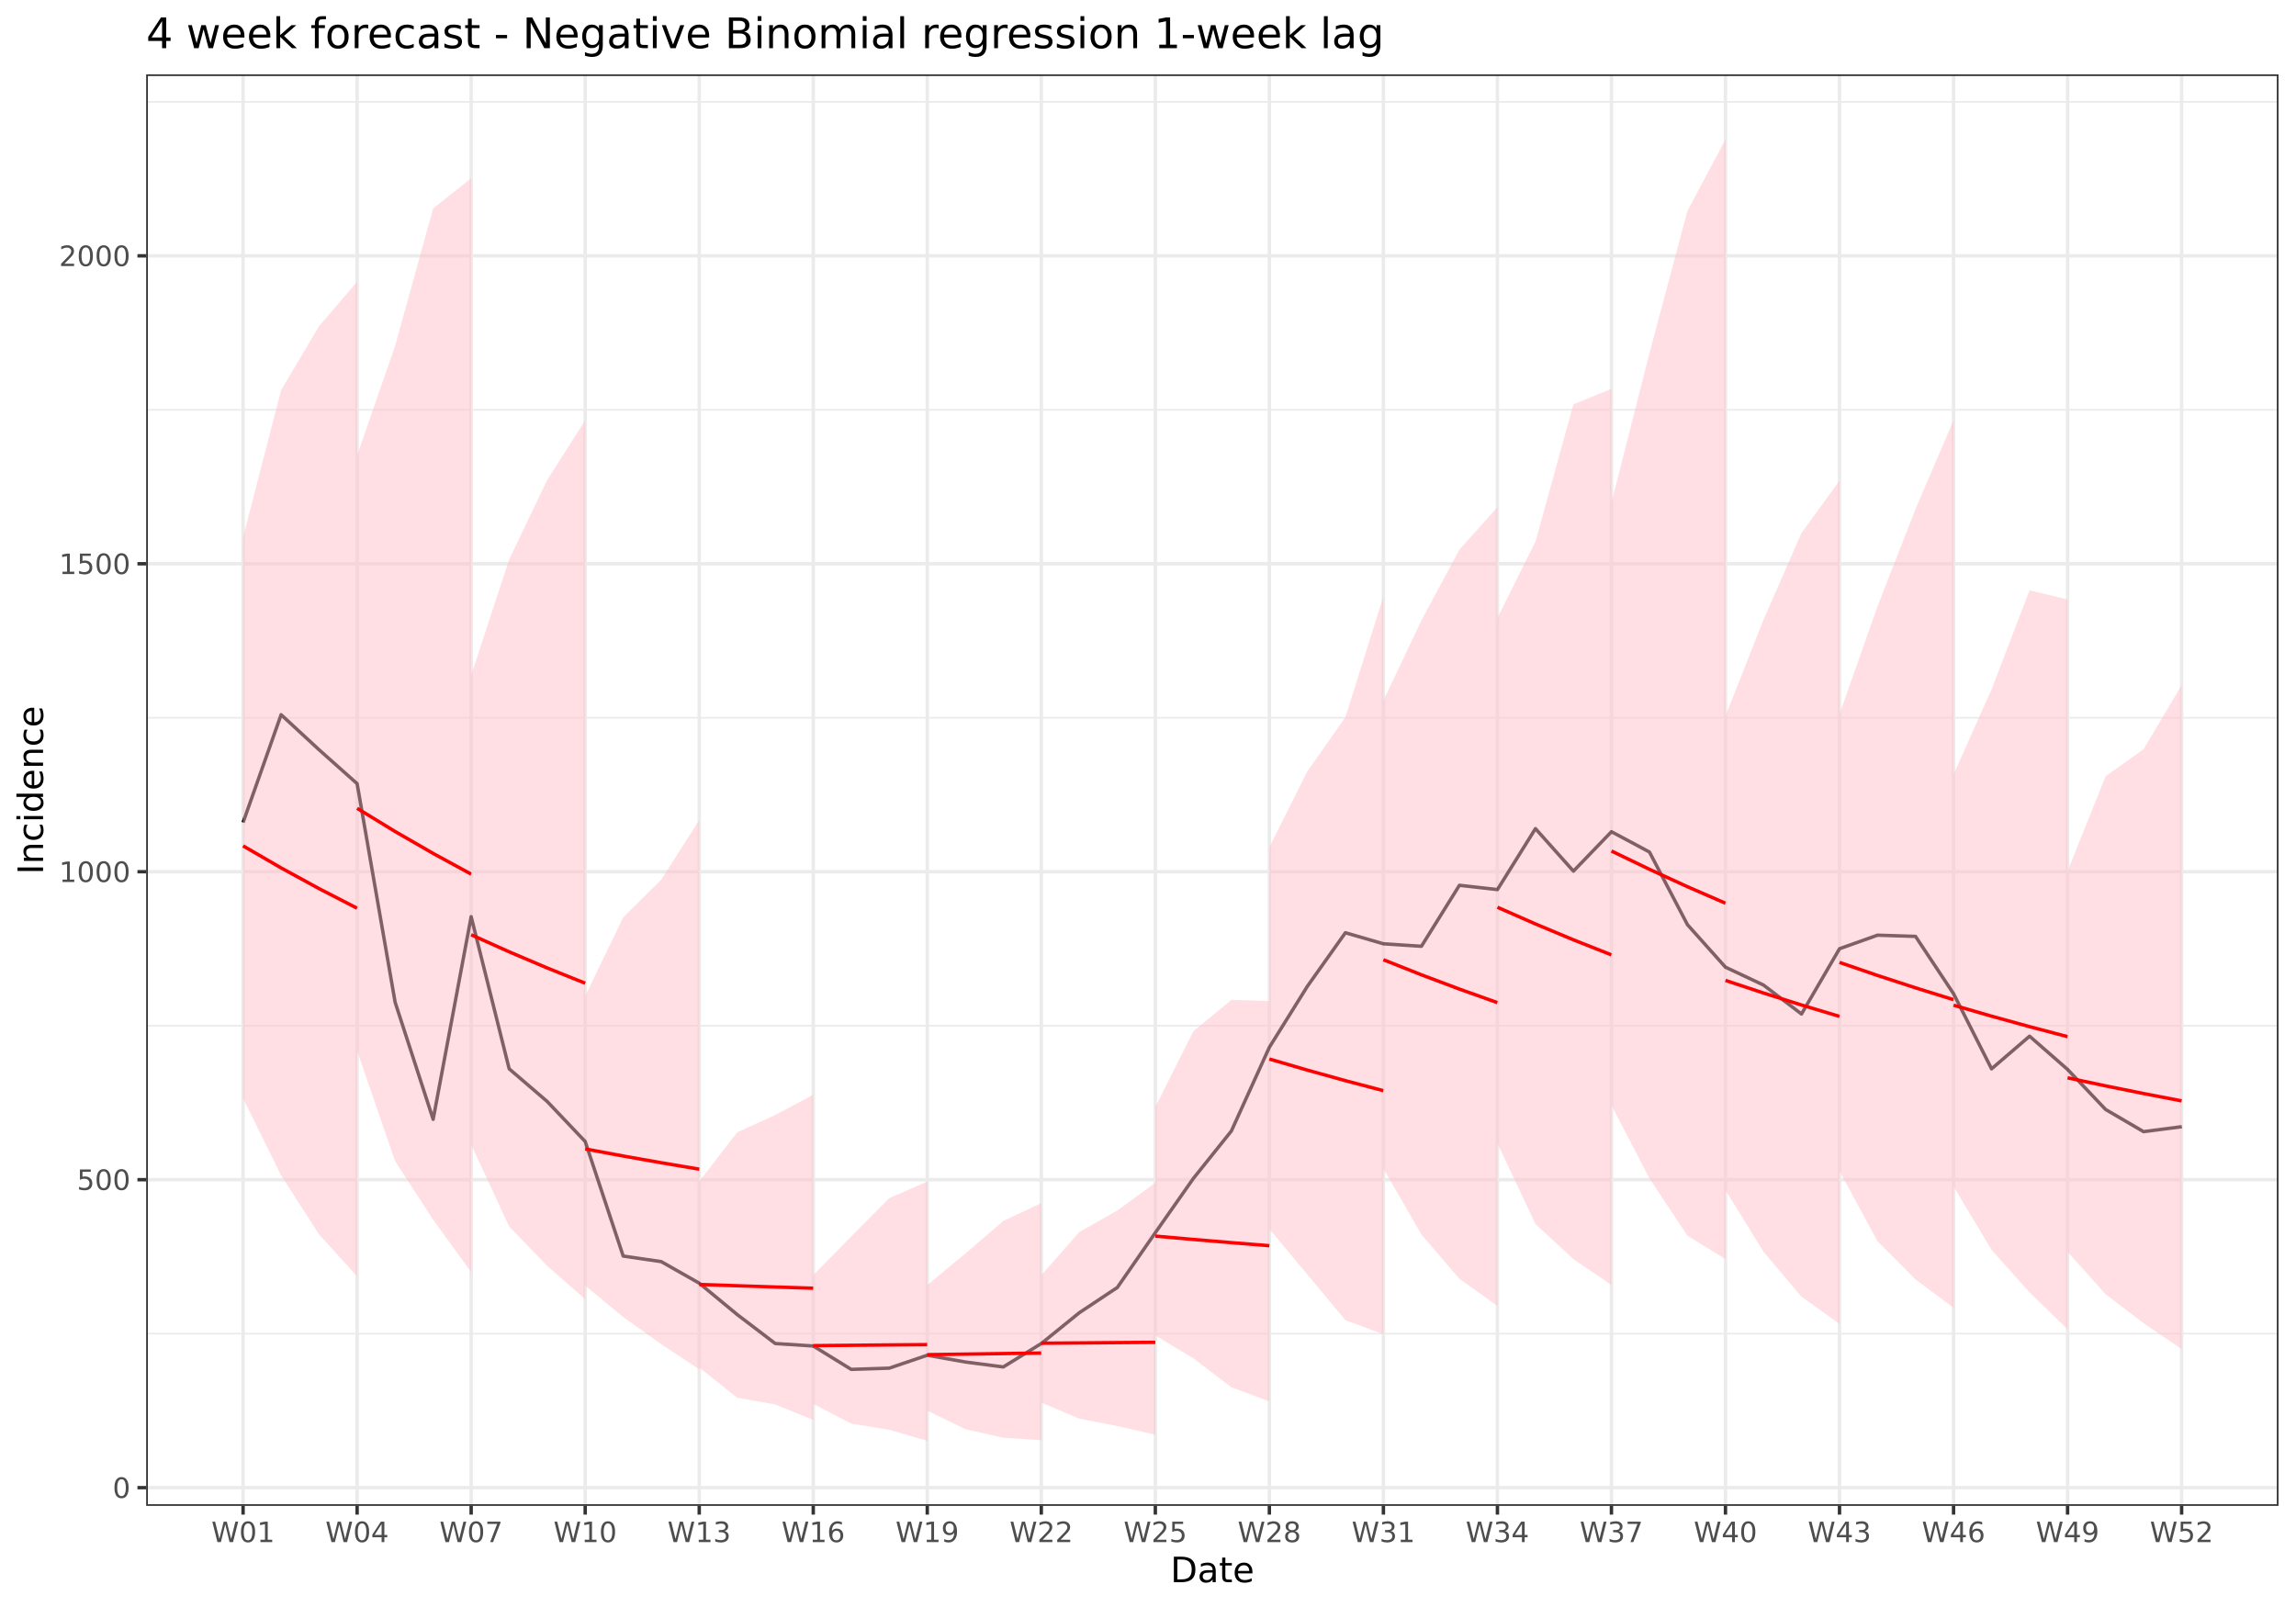
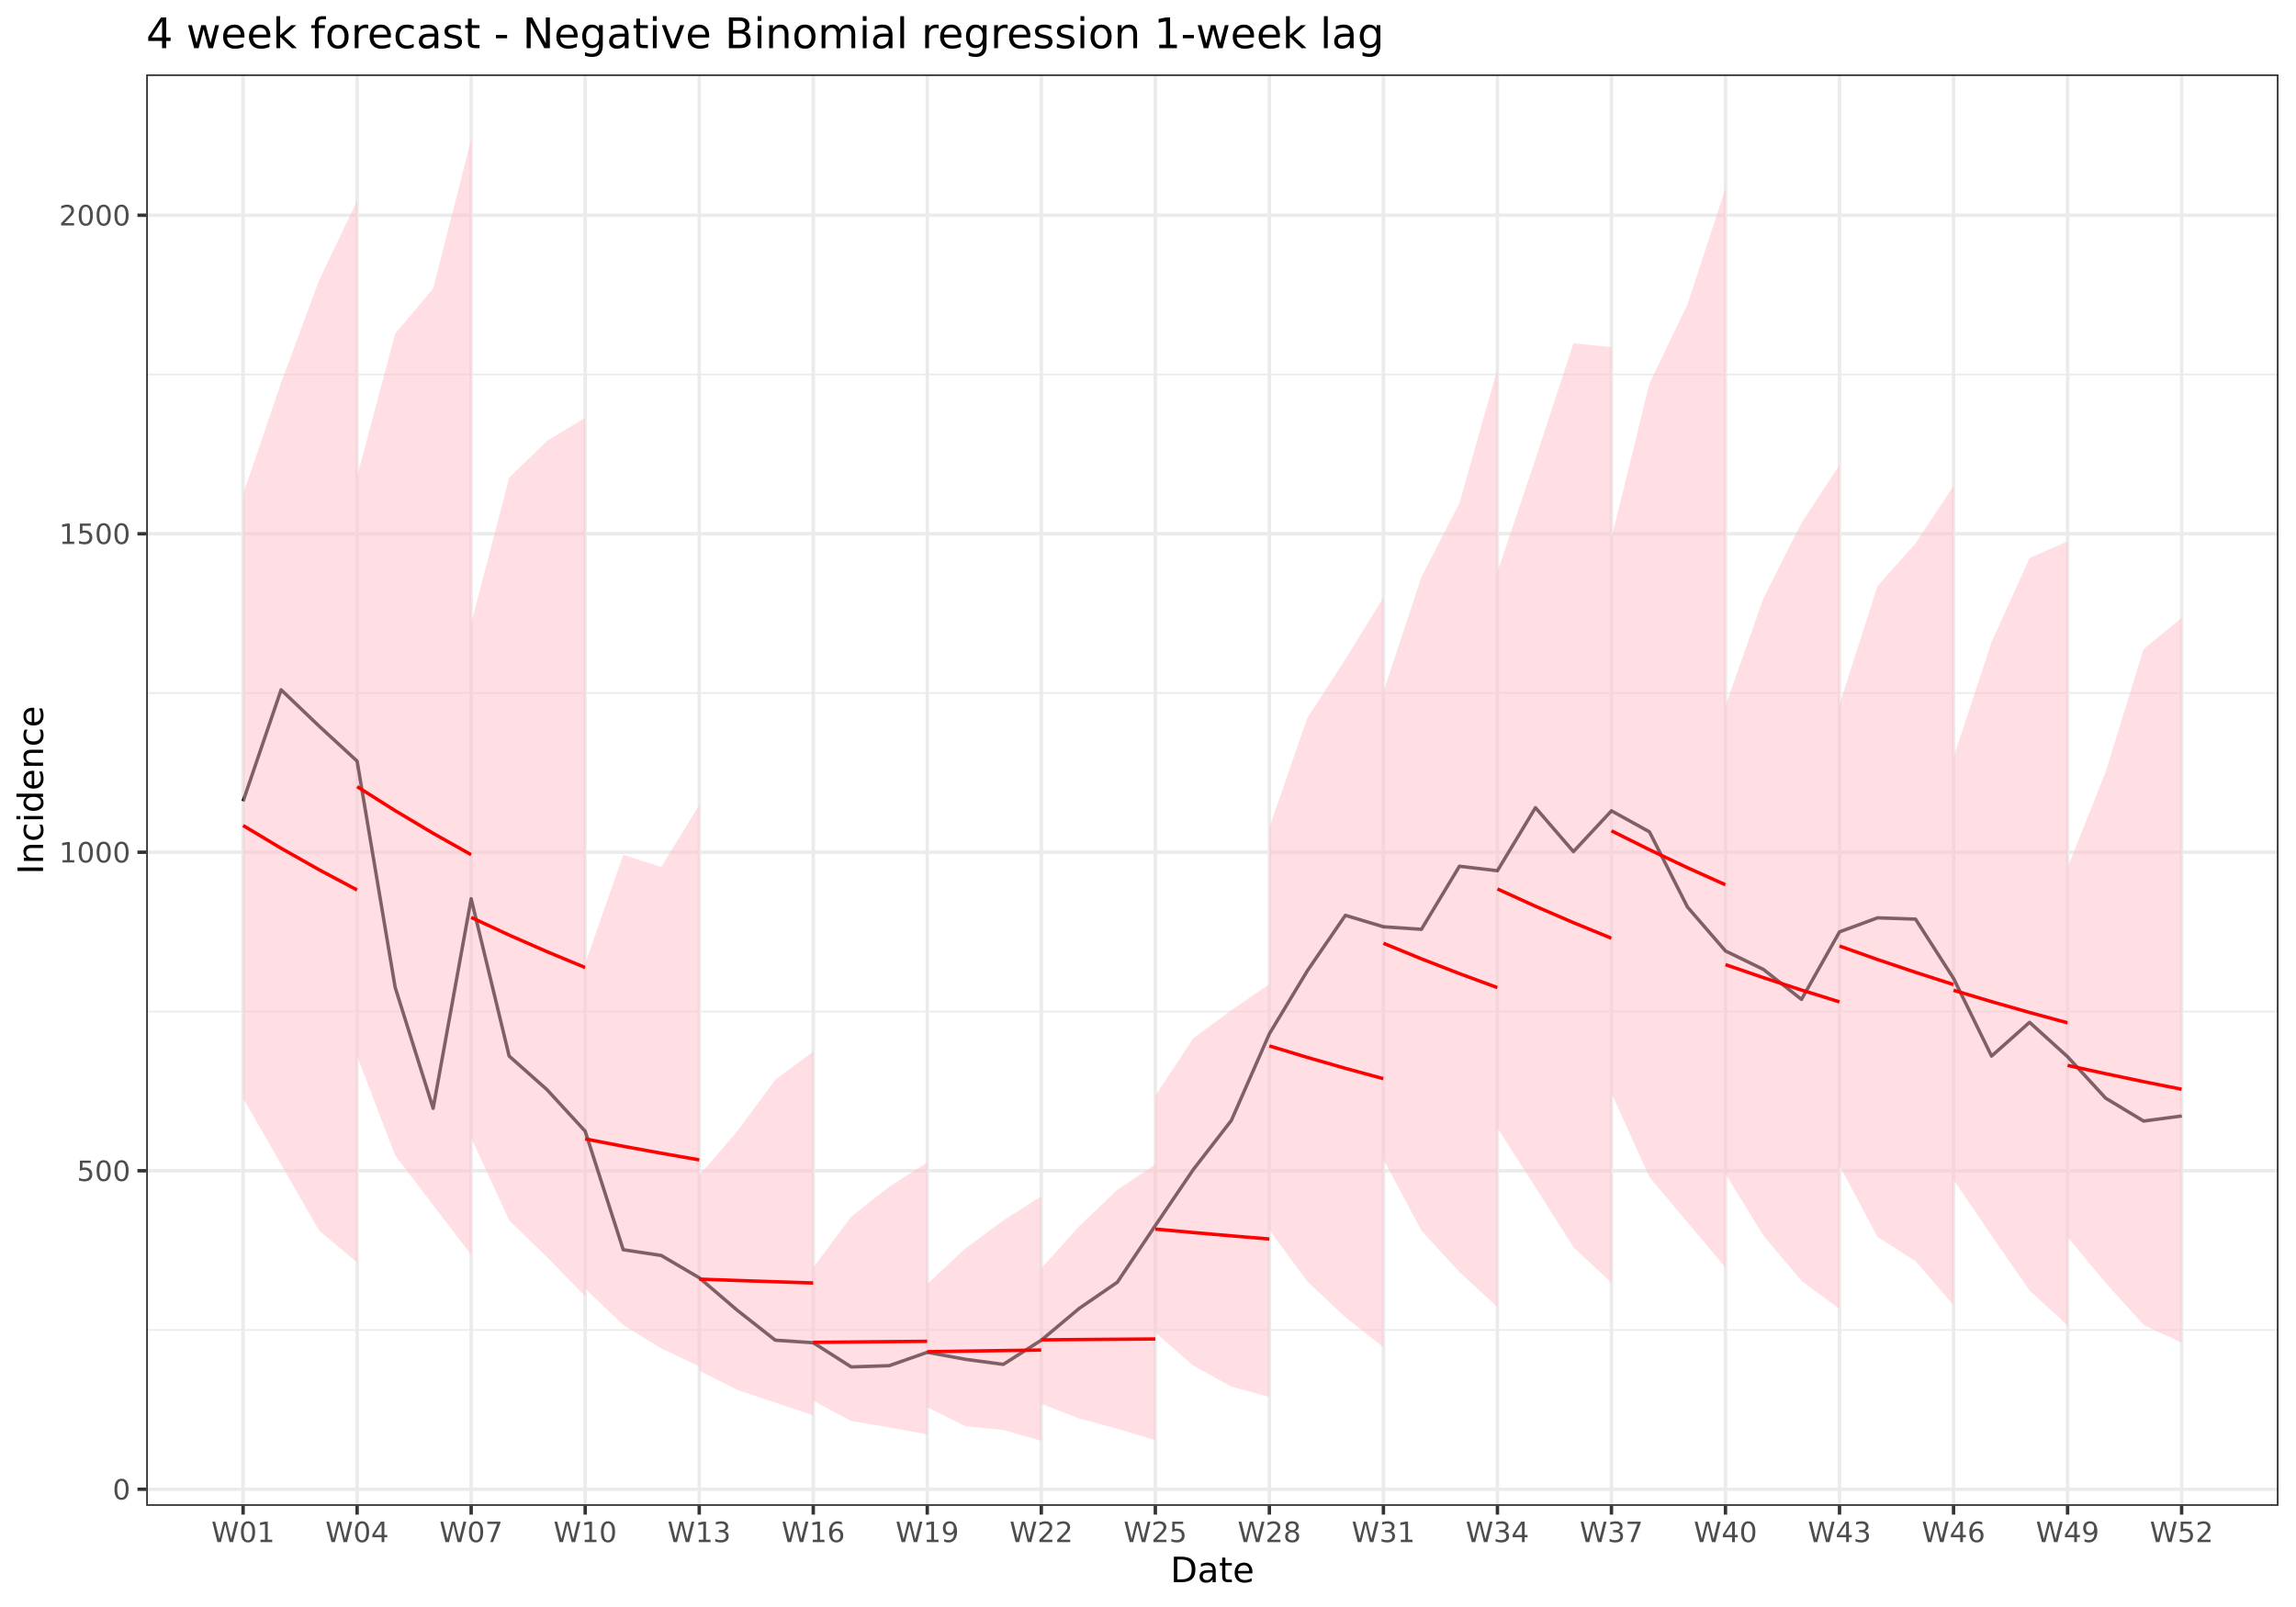
<svg xmlns="http://www.w3.org/2000/svg" class="svglite" width="720.00pt" height="504.00pt" viewBox="0 0 720.00 504.00">
  <defs>
    <style type="text/css">
    .svglite line, .svglite polyline, .svglite polygon, .svglite path, .svglite rect, .svglite circle {
      fill: none;
      stroke: #000000;
      stroke-linecap: round;
      stroke-linejoin: round;
      stroke-miterlimit: 10.00;
    }
    .svglite text {
      white-space: pre;
    }
  </style>
  </defs>
  <rect width="100%" height="100%" style="stroke: none; fill: #FFFFFF;" />
  <defs>
    <clipPath id="cpMC4wMHw3MjAuMDB8MC4wMHw1MDQuMDA=">
      <rect x="0.00" y="0.00" width="720.00" height="504.00" />
    </clipPath>
  </defs>
  <g clip-path="url(#cpMC4wMHw3MjAuMDB8MC4wMHw1MDQuMDA=)">
    <rect x="0.00" y="-0" width="720.00" height="504.00" style="stroke-width: 1.07; stroke: #FFFFFF; fill: #FFFFFF;" />
  </g>
  <defs>
    <clipPath id="cpNDUuODR8NzE0LjUyfDIzLjMyfDQ3Mi4yOQ==">
      <rect x="45.84" y="23.32" width="668.68" height="448.97" />
    </clipPath>
  </defs>
  <g clip-path="url(#cpNDUuODR8NzE0LjUyfDIzLjMyfDQ3Mi4yOQ==)">
    <rect x="45.84" y="23.32" width="668.68" height="448.97" style="stroke-width: 1.07; stroke: none; fill: #FFFFFF;" />
-     <polyline points="45.84,418.28 714.52,418.28 " style="stroke-width: 0.53; stroke: #EBEBEB; stroke-linecap: butt;" />
-     <polyline points="45.84,321.69 714.52,321.69 " style="stroke-width: 0.53; stroke: #EBEBEB; stroke-linecap: butt;" />
-     <polyline points="45.84,225.11 714.52,225.11 " style="stroke-width: 0.53; stroke: #EBEBEB; stroke-linecap: butt;" />
-     <polyline points="45.84,128.53 714.52,128.53 " style="stroke-width: 0.53; stroke: #EBEBEB; stroke-linecap: butt;" />
-     <polyline points="45.84,31.95 714.52,31.95 " style="stroke-width: 0.53; stroke: #EBEBEB; stroke-linecap: butt;" />
-     <polyline points="45.84,466.57 714.52,466.57 " style="stroke-width: 1.07; stroke: #EBEBEB; stroke-linecap: butt;" />
-     <polyline points="45.84,369.99 714.52,369.99 " style="stroke-width: 1.07; stroke: #EBEBEB; stroke-linecap: butt;" />
-     <polyline points="45.84,273.40 714.52,273.40 " style="stroke-width: 1.07; stroke: #EBEBEB; stroke-linecap: butt;" />
-     <polyline points="45.84,176.82 714.52,176.82 " style="stroke-width: 1.07; stroke: #EBEBEB; stroke-linecap: butt;" />
-     <polyline points="45.84,80.24 714.52,80.24 " style="stroke-width: 1.07; stroke: #EBEBEB; stroke-linecap: butt;" />
+     <polyline points="45.84,417.12 714.52,417.12 " style="stroke-width: 0.53; stroke: #EBEBEB; stroke-linecap: butt;" />
+     <polyline points="45.84,317.23 714.52,317.23 " style="stroke-width: 0.53; stroke: #EBEBEB; stroke-linecap: butt;" />
+     <polyline points="45.84,217.34 714.52,217.34 " style="stroke-width: 0.53; stroke: #EBEBEB; stroke-linecap: butt;" />
+     <polyline points="45.84,117.45 714.52,117.45 " style="stroke-width: 0.53; stroke: #EBEBEB; stroke-linecap: butt;" />
+     <polyline points="45.84,467.07 714.52,467.07 " style="stroke-width: 1.07; stroke: #EBEBEB; stroke-linecap: butt;" />
+     <polyline points="45.84,367.18 714.52,367.18 " style="stroke-width: 1.07; stroke: #EBEBEB; stroke-linecap: butt;" />
+     <polyline points="45.84,267.29 714.52,267.29 " style="stroke-width: 1.07; stroke: #EBEBEB; stroke-linecap: butt;" />
+     <polyline points="45.84,167.40 714.52,167.40 " style="stroke-width: 1.07; stroke: #EBEBEB; stroke-linecap: butt;" />
+     <polyline points="45.84,67.50 714.52,67.50 " style="stroke-width: 1.07; stroke: #EBEBEB; stroke-linecap: butt;" />
    <polyline points="76.23,472.29 76.23,23.32 " style="stroke-width: 1.07; stroke: #EBEBEB; stroke-linecap: butt;" />
    <polyline points="111.99,472.29 111.99,23.32 " style="stroke-width: 1.07; stroke: #EBEBEB; stroke-linecap: butt;" />
    <polyline points="147.75,472.29 147.75,23.32 " style="stroke-width: 1.07; stroke: #EBEBEB; stroke-linecap: butt;" />
    <polyline points="183.51,472.29 183.51,23.32 " style="stroke-width: 1.07; stroke: #EBEBEB; stroke-linecap: butt;" />
    <polyline points="219.27,472.29 219.27,23.32 " style="stroke-width: 1.07; stroke: #EBEBEB; stroke-linecap: butt;" />
    <polyline points="255.03,472.29 255.03,23.32 " style="stroke-width: 1.07; stroke: #EBEBEB; stroke-linecap: butt;" />
    <polyline points="290.78,472.29 290.78,23.32 " style="stroke-width: 1.07; stroke: #EBEBEB; stroke-linecap: butt;" />
    <polyline points="326.54,472.29 326.54,23.32 " style="stroke-width: 1.07; stroke: #EBEBEB; stroke-linecap: butt;" />
    <polyline points="362.30,472.29 362.30,23.32 " style="stroke-width: 1.07; stroke: #EBEBEB; stroke-linecap: butt;" />
    <polyline points="398.06,472.29 398.06,23.32 " style="stroke-width: 1.07; stroke: #EBEBEB; stroke-linecap: butt;" />
    <polyline points="433.82,472.29 433.82,23.32 " style="stroke-width: 1.07; stroke: #EBEBEB; stroke-linecap: butt;" />
    <polyline points="469.58,472.29 469.58,23.32 " style="stroke-width: 1.07; stroke: #EBEBEB; stroke-linecap: butt;" />
    <polyline points="505.33,472.29 505.33,23.32 " style="stroke-width: 1.07; stroke: #EBEBEB; stroke-linecap: butt;" />
    <polyline points="541.09,472.29 541.09,23.32 " style="stroke-width: 1.07; stroke: #EBEBEB; stroke-linecap: butt;" />
    <polyline points="576.85,472.29 576.85,23.32 " style="stroke-width: 1.07; stroke: #EBEBEB; stroke-linecap: butt;" />
    <polyline points="612.61,472.29 612.61,23.32 " style="stroke-width: 1.07; stroke: #EBEBEB; stroke-linecap: butt;" />
    <polyline points="648.37,472.29 648.37,23.32 " style="stroke-width: 1.07; stroke: #EBEBEB; stroke-linecap: butt;" />
    <polyline points="684.13,472.29 684.13,23.32 " style="stroke-width: 1.07; stroke: #EBEBEB; stroke-linecap: butt;" />
-     <polyline points="76.23,257.95 88.15,224.15 100.07,235.16 111.99,245.78 123.91,314.35 135.83,351.05 147.75,287.50 159.67,335.22 171.59,345.45 183.51,358.01 195.43,393.94 207.35,395.68 219.27,402.44 231.19,412.29 243.11,421.37 255.03,422.14 266.94,429.48 278.86,429.09 290.78,425.04 302.70,427.16 314.62,428.71 326.54,421.37 338.46,411.71 350.38,403.79 362.30,386.60 374.22,369.60 386.14,354.72 398.06,328.45 409.98,309.33 421.90,292.53 433.82,296.00 445.74,296.78 457.66,277.65 469.58,279.00 481.50,259.88 493.41,273.21 505.33,260.85 517.25,267.22 529.17,290.01 541.09,303.34 553.01,308.94 564.93,318.02 576.85,297.55 588.77,293.30 600.69,293.68 612.61,311.65 624.53,335.22 636.45,324.98 648.37,335.41 660.29,347.96 672.21,354.92 684.13,353.37 " style="stroke-width: 1.07; stroke-linecap: butt;" />
-     <polygon points="76.23,168.51 88.15,122.35 100.07,102.26 111.99,88.35 111.99,400.31 100.07,387.18 88.15,368.63 76.23,344.49 " style="stroke-width: 0.00; stroke: none; stroke-linecap: butt; fill: #FFC0CB; fill-opacity: 0.50;" />
-     <polyline points="76.23,168.51 88.15,122.35 100.07,102.26 111.99,88.35 " style="stroke-width: 1.07; stroke: none; stroke-linecap: butt;" />
-     <polyline points="111.99,400.31 100.07,387.18 88.15,368.63 76.23,344.49 " style="stroke-width: 1.07; stroke: none; stroke-linecap: butt;" />
-     <polyline points="76.23,265.29 88.15,272.20 100.07,278.71 111.99,284.85 " style="stroke-width: 1.07; stroke: #FF0000; stroke-linecap: butt;" />
-     <polygon points="111.99,142.82 123.91,108.44 135.83,65.36 147.75,55.90 147.75,398.96 135.83,382.54 123.91,364.19 111.99,329.61 " style="stroke-width: 0.00; stroke: none; stroke-linecap: butt; fill: #FFC0CB; fill-opacity: 0.50;" />
-     <polyline points="111.99,142.82 123.91,108.44 135.83,65.36 147.75,55.90 " style="stroke-width: 1.07; stroke: none; stroke-linecap: butt;" />
-     <polyline points="147.75,398.96 135.83,382.54 123.91,364.19 111.99,329.61 " style="stroke-width: 1.07; stroke: none; stroke-linecap: butt;" />
-     <polyline points="111.99,253.51 123.91,260.79 135.83,267.66 147.75,274.15 " style="stroke-width: 1.07; stroke: #FF0000; stroke-linecap: butt;" />
-     <polygon points="147.75,211.78 159.67,175.47 171.59,150.55 183.51,131.81 183.51,407.46 171.59,397.03 159.67,384.67 147.75,358.97 " style="stroke-width: 0.00; stroke: none; stroke-linecap: butt; fill: #FFC0CB; fill-opacity: 0.50;" />
-     <polyline points="147.75,211.78 159.67,175.47 171.59,150.55 183.51,131.81 " style="stroke-width: 1.07; stroke: none; stroke-linecap: butt;" />
-     <polyline points="183.51,407.46 171.59,397.03 159.67,384.67 147.75,358.97 " style="stroke-width: 1.07; stroke: none; stroke-linecap: butt;" />
-     <polyline points="147.75,293.17 159.67,298.52 171.59,303.58 183.51,308.37 " style="stroke-width: 1.07; stroke: #FF0000; stroke-linecap: butt;" />
-     <polygon points="183.51,312.42 195.43,287.70 207.35,275.91 219.27,257.18 219.27,429.48 207.35,421.56 195.43,413.06 183.51,403.21 " style="stroke-width: 0.00; stroke: none; stroke-linecap: butt; fill: #FFC0CB; fill-opacity: 0.50;" />
-     <polyline points="183.51,312.42 195.43,287.70 207.35,275.91 219.27,257.18 " style="stroke-width: 1.07; stroke: none; stroke-linecap: butt;" />
-     <polyline points="219.27,429.48 207.35,421.56 195.43,413.06 183.51,403.21 " style="stroke-width: 1.07; stroke: none; stroke-linecap: butt;" />
-     <polyline points="183.51,360.34 195.43,362.56 207.35,364.67 219.27,366.69 " style="stroke-width: 1.07; stroke: #FF0000; stroke-linecap: butt;" />
-     <polygon points="219.27,370.56 231.19,355.11 243.11,349.70 255.03,343.33 255.03,445.32 243.11,440.49 231.19,438.37 219.27,428.90 " style="stroke-width: 0.00; stroke: none; stroke-linecap: butt; fill: #FFC0CB; fill-opacity: 0.50;" />
-     <polyline points="219.27,370.56 231.19,355.11 243.11,349.70 255.03,343.33 " style="stroke-width: 1.07; stroke: none; stroke-linecap: butt;" />
-     <polyline points="255.03,445.32 243.11,440.49 231.19,438.37 219.27,428.90 " style="stroke-width: 1.07; stroke: none; stroke-linecap: butt;" />
-     <polyline points="219.27,402.85 231.19,403.25 243.11,403.64 255.03,404.02 " style="stroke-width: 1.07; stroke: #FF0000; stroke-linecap: butt;" />
-     <polygon points="255.03,399.93 266.94,387.76 278.86,375.78 290.78,370.56 290.78,451.89 278.86,448.41 266.94,446.48 255.03,440.30 " style="stroke-width: 0.00; stroke: none; stroke-linecap: butt; fill: #FFC0CB; fill-opacity: 0.50;" />
-     <polyline points="255.03,399.93 266.94,387.76 278.86,375.78 290.78,370.56 " style="stroke-width: 1.07; stroke: none; stroke-linecap: butt;" />
-     <polyline points="290.78,451.89 278.86,448.41 266.94,446.48 255.03,440.30 " style="stroke-width: 1.07; stroke: none; stroke-linecap: butt;" />
-     <polyline points="255.03,422.03 266.94,421.92 278.86,421.81 290.78,421.71 " style="stroke-width: 1.07; stroke: #FF0000; stroke-linecap: butt;" />
-     <polygon points="290.78,403.02 302.70,393.16 314.62,382.93 326.54,377.33 326.54,451.69 314.62,450.92 302.70,448.22 290.78,442.42 " style="stroke-width: 0.00; stroke: none; stroke-linecap: butt; fill: #FFC0CB; fill-opacity: 0.50;" />
-     <polyline points="290.78,403.02 302.70,393.16 314.62,382.93 326.54,377.33 " style="stroke-width: 1.07; stroke: none; stroke-linecap: butt;" />
-     <polyline points="326.54,451.69 314.62,450.92 302.70,448.22 290.78,442.42 " style="stroke-width: 1.07; stroke: none; stroke-linecap: butt;" />
-     <polyline points="290.78,424.86 302.70,424.69 314.62,424.52 326.54,424.35 " style="stroke-width: 1.07; stroke: #FF0000; stroke-linecap: butt;" />
-     <polygon points="326.54,399.93 338.46,386.40 350.38,379.64 362.30,370.95 362.30,449.96 350.38,447.25 338.46,444.93 326.54,439.91 " style="stroke-width: 0.00; stroke: none; stroke-linecap: butt; fill: #FFC0CB; fill-opacity: 0.50;" />
-     <polyline points="326.54,399.93 338.46,386.40 350.38,379.64 362.30,370.95 " style="stroke-width: 1.07; stroke: none; stroke-linecap: butt;" />
-     <polyline points="362.30,449.96 350.38,447.25 338.46,444.93 326.54,439.91 " style="stroke-width: 1.07; stroke: none; stroke-linecap: butt;" />
-     <polyline points="326.54,421.27 338.46,421.18 350.38,421.08 362.30,420.99 " style="stroke-width: 1.07; stroke: #FF0000; stroke-linecap: butt;" />
-     <polygon points="362.30,347.19 374.22,323.43 386.14,313.58 398.06,313.97 398.06,439.52 386.14,435.08 374.22,426.00 362.30,418.86 " style="stroke-width: 0.00; stroke: none; stroke-linecap: butt; fill: #FFC0CB; fill-opacity: 0.50;" />
-     <polyline points="362.30,347.19 374.22,323.43 386.14,313.58 398.06,313.97 " style="stroke-width: 1.07; stroke: none; stroke-linecap: butt;" />
-     <polyline points="398.06,439.52 386.14,435.08 374.22,426.00 362.30,418.86 " style="stroke-width: 1.07; stroke: none; stroke-linecap: butt;" />
-     <polyline points="362.30,387.68 374.22,388.73 386.14,389.73 398.06,390.69 " style="stroke-width: 1.07; stroke: #FF0000; stroke-linecap: butt;" />
-     <polygon points="398.06,265.68 409.98,241.92 421.90,224.92 433.82,187.06 433.82,418.47 421.90,414.03 409.98,399.73 398.06,385.44 " style="stroke-width: 0.00; stroke: none; stroke-linecap: butt; fill: #FFC0CB; fill-opacity: 0.50;" />
-     <polyline points="398.06,265.68 409.98,241.92 421.90,224.92 433.82,187.06 " style="stroke-width: 1.07; stroke: none; stroke-linecap: butt;" />
-     <polyline points="433.82,418.47 421.90,414.03 409.98,399.73 398.06,385.44 " style="stroke-width: 1.07; stroke: none; stroke-linecap: butt;" />
-     <polyline points="398.06,332.14 409.98,335.62 421.90,338.93 433.82,342.07 " style="stroke-width: 1.07; stroke: #FF0000; stroke-linecap: butt;" />
-     <polygon points="433.82,219.70 445.74,194.59 457.66,172.38 469.58,159.05 469.58,409.58 457.66,401.08 445.74,387.18 433.82,366.51 " style="stroke-width: 0.00; stroke: none; stroke-linecap: butt; fill: #FFC0CB; fill-opacity: 0.50;" />
-     <polyline points="433.82,219.70 445.74,194.59 457.66,172.38 469.58,159.05 " style="stroke-width: 1.07; stroke: none; stroke-linecap: butt;" />
-     <polyline points="469.58,409.58 457.66,401.08 445.74,387.18 433.82,366.51 " style="stroke-width: 1.07; stroke: none; stroke-linecap: butt;" />
-     <polyline points="433.82,301.00 445.74,305.73 457.66,310.21 469.58,314.46 " style="stroke-width: 1.07; stroke: #FF0000; stroke-linecap: butt;" />
-     <polygon points="469.58,193.82 481.50,169.87 493.41,126.79 505.33,121.96 505.33,403.02 493.41,394.90 481.50,383.89 469.58,358.59 " style="stroke-width: 0.00; stroke: none; stroke-linecap: butt; fill: #FFC0CB; fill-opacity: 0.50;" />
-     <polyline points="469.58,193.82 481.50,169.87 493.41,126.79 505.33,121.96 " style="stroke-width: 1.07; stroke: none; stroke-linecap: butt;" />
-     <polyline points="505.33,403.02 493.41,394.90 481.50,383.89 469.58,358.59 " style="stroke-width: 1.07; stroke: none; stroke-linecap: butt;" />
-     <polyline points="469.58,284.54 481.50,289.78 493.41,294.76 505.33,299.48 " style="stroke-width: 1.07; stroke: #FF0000; stroke-linecap: butt;" />
-     <polygon points="505.33,157.70 517.25,110.76 529.17,66.14 541.09,43.73 541.09,394.90 529.17,387.56 517.25,369.60 505.33,346.61 " style="stroke-width: 0.00; stroke: none; stroke-linecap: butt; fill: #FFC0CB; fill-opacity: 0.50;" />
-     <polyline points="505.33,157.70 517.25,110.76 529.17,66.14 541.09,43.73 " style="stroke-width: 1.07; stroke: none; stroke-linecap: butt;" />
-     <polyline points="541.09,394.90 529.17,387.56 517.25,369.60 505.33,346.61 " style="stroke-width: 1.07; stroke: none; stroke-linecap: butt;" />
-     <polyline points="505.33,266.90 517.25,272.64 529.17,278.10 541.09,283.28 " style="stroke-width: 1.07; stroke: #FF0000; stroke-linecap: butt;" />
-     <polygon points="541.09,224.53 553.01,194.40 564.93,167.16 576.85,150.74 576.85,415.19 564.93,406.69 553.01,392.59 541.09,373.27 " style="stroke-width: 0.00; stroke: none; stroke-linecap: butt; fill: #FFC0CB; fill-opacity: 0.50;" />
-     <polyline points="541.09,224.53 553.01,194.40 564.93,167.16 576.85,150.74 " style="stroke-width: 1.07; stroke: none; stroke-linecap: butt;" />
-     <polyline points="576.85,415.19 564.93,406.69 553.01,392.59 541.09,373.27 " style="stroke-width: 1.07; stroke: none; stroke-linecap: butt;" />
-     <polyline points="541.09,307.49 553.01,311.44 564.93,315.20 576.85,318.78 " style="stroke-width: 1.07; stroke: #FF0000; stroke-linecap: butt;" />
-     <polygon points="576.85,223.95 588.77,190.15 600.69,159.63 612.61,131.81 612.61,410.16 600.69,401.28 588.77,389.30 576.85,367.28 " style="stroke-width: 0.00; stroke: none; stroke-linecap: butt; fill: #FFC0CB; fill-opacity: 0.50;" />
-     <polyline points="576.85,223.95 588.77,190.15 600.69,159.63 612.61,131.81 " style="stroke-width: 1.07; stroke: none; stroke-linecap: butt;" />
-     <polyline points="612.61,410.16 600.69,401.28 588.77,389.30 576.85,367.28 " style="stroke-width: 1.07; stroke: none; stroke-linecap: butt;" />
-     <polyline points="576.85,301.84 588.77,305.93 600.69,309.82 612.61,313.53 " style="stroke-width: 1.07; stroke: #FF0000; stroke-linecap: butt;" />
-     <polygon points="612.61,242.88 624.53,216.23 636.45,185.13 648.37,188.02 648.37,416.92 636.45,405.33 624.53,392.01 612.61,372.11 " style="stroke-width: 0.00; stroke: none; stroke-linecap: butt; fill: #FFC0CB; fill-opacity: 0.50;" />
-     <polyline points="612.61,242.88 624.53,216.23 636.45,185.13 648.37,188.02 " style="stroke-width: 1.07; stroke: none; stroke-linecap: butt;" />
-     <polyline points="648.37,416.92 636.45,405.33 624.53,392.01 612.61,372.11 " style="stroke-width: 1.07; stroke: none; stroke-linecap: butt;" />
-     <polyline points="612.61,315.26 624.53,318.70 636.45,321.99 648.37,325.13 " style="stroke-width: 1.07; stroke: #FF0000; stroke-linecap: butt;" />
-     <polygon points="648.37,273.21 660.29,243.46 672.21,234.96 684.13,214.87 684.13,423.11 672.21,414.99 660.29,405.91 648.37,392.59 " style="stroke-width: 0.00; stroke: none; stroke-linecap: butt; fill: #FFC0CB; fill-opacity: 0.50;" />
-     <polyline points="648.37,273.21 660.29,243.46 672.21,234.96 684.13,214.87 " style="stroke-width: 1.07; stroke: none; stroke-linecap: butt;" />
-     <polyline points="684.13,423.11 672.21,414.99 660.29,405.91 648.37,392.59 " style="stroke-width: 1.07; stroke: none; stroke-linecap: butt;" />
-     <polyline points="648.37,338.04 660.29,340.56 672.21,342.97 684.13,345.27 " style="stroke-width: 1.07; stroke: #FF0000; stroke-linecap: butt;" />
+     <polyline points="76.23,251.30 88.15,216.34 100.07,227.73 111.99,238.72 123.91,309.64 135.83,347.60 147.75,281.87 159.67,331.22 171.59,341.81 183.51,354.79 195.43,391.95 207.35,393.75 219.27,400.74 231.19,410.93 243.11,420.32 255.03,421.12 266.94,428.71 278.86,428.31 290.78,424.12 302.70,426.31 314.62,427.91 326.54,420.32 338.46,410.33 350.38,402.14 362.30,384.36 374.22,366.78 386.14,351.40 398.06,324.23 409.98,304.45 421.90,287.07 433.82,290.66 445.74,291.46 457.66,271.68 469.58,273.08 481.50,253.30 493.41,267.09 505.33,254.30 517.25,260.89 529.17,284.47 541.09,298.25 553.01,304.05 564.93,313.44 576.85,292.26 588.77,287.86 600.69,288.26 612.61,306.84 624.53,331.22 636.45,320.63 648.37,331.42 660.29,344.40 672.21,351.60 684.13,350.00 " style="stroke-width: 1.07; stroke-linecap: butt;" />
+     <polygon points="76.23,155.01 88.15,120.05 100.07,87.88 111.99,62.91 111.99,395.95 100.07,385.96 88.15,365.18 76.23,344.40 " style="stroke-width: 0.00; stroke: none; stroke-linecap: butt; fill: #FFC0CB; fill-opacity: 0.50;" />
+     <polyline points="76.23,155.01 88.15,120.05 100.07,87.88 111.99,62.91 " style="stroke-width: 1.07; stroke: none; stroke-linecap: butt;" />
+     <polyline points="111.99,395.95 100.07,385.96 88.15,365.18 76.23,344.40 " style="stroke-width: 1.07; stroke: none; stroke-linecap: butt;" />
+     <polyline points="76.23,258.89 88.15,266.04 100.07,272.78 111.99,279.13 " style="stroke-width: 1.07; stroke: #FF0000; stroke-linecap: butt;" />
+     <polygon points="111.99,149.41 123.91,104.66 135.83,90.48 147.75,43.73 147.75,393.55 135.83,377.97 123.91,362.38 111.99,331.22 " style="stroke-width: 0.00; stroke: none; stroke-linecap: butt; fill: #FFC0CB; fill-opacity: 0.50;" />
+     <polyline points="111.99,149.41 123.91,104.66 135.83,90.48 147.75,43.73 " style="stroke-width: 1.07; stroke: none; stroke-linecap: butt;" />
+     <polyline points="147.75,393.55 135.83,377.97 123.91,362.38 111.99,331.22 " style="stroke-width: 1.07; stroke: none; stroke-linecap: butt;" />
+     <polyline points="111.99,246.71 123.91,254.24 135.83,261.35 147.75,268.06 " style="stroke-width: 1.07; stroke: #FF0000; stroke-linecap: butt;" />
+     <polygon points="147.75,195.56 159.67,149.81 171.59,138.23 183.51,131.03 183.51,406.54 171.59,394.35 159.67,382.76 147.75,356.79 " style="stroke-width: 0.00; stroke: none; stroke-linecap: butt; fill: #FFC0CB; fill-opacity: 0.50;" />
+     <polyline points="147.75,195.56 159.67,149.81 171.59,138.23 183.51,131.03 " style="stroke-width: 1.07; stroke: none; stroke-linecap: butt;" />
+     <polyline points="183.51,406.54 171.59,394.35 159.67,382.76 147.75,356.79 " style="stroke-width: 1.07; stroke: none; stroke-linecap: butt;" />
+     <polyline points="147.75,287.73 159.67,293.27 171.59,298.50 183.51,303.45 " style="stroke-width: 1.07; stroke: #FF0000; stroke-linecap: butt;" />
+     <polygon points="183.51,302.25 195.43,268.09 207.35,271.88 219.27,252.50 219.27,428.51 207.35,422.92 195.43,415.53 183.51,404.14 " style="stroke-width: 0.00; stroke: none; stroke-linecap: butt; fill: #FFC0CB; fill-opacity: 0.50;" />
+     <polyline points="183.51,302.25 195.43,268.09 207.35,271.88 219.27,252.50 " style="stroke-width: 1.07; stroke: none; stroke-linecap: butt;" />
+     <polyline points="219.27,428.51 207.35,422.92 195.43,415.53 183.51,404.14 " style="stroke-width: 1.07; stroke: none; stroke-linecap: butt;" />
+     <polyline points="183.51,357.20 195.43,359.50 207.35,361.68 219.27,363.77 " style="stroke-width: 1.07; stroke: #FF0000; stroke-linecap: butt;" />
+     <polygon points="219.27,368.58 231.19,354.79 243.11,338.61 255.03,329.82 255.03,443.90 243.11,439.90 231.19,435.90 219.27,429.91 " style="stroke-width: 0.00; stroke: none; stroke-linecap: butt; fill: #FFC0CB; fill-opacity: 0.50;" />
+     <polyline points="219.27,368.58 231.19,354.79 243.11,338.61 255.03,329.82 " style="stroke-width: 1.07; stroke: none; stroke-linecap: butt;" />
+     <polyline points="255.03,443.90 243.11,439.90 231.19,435.90 219.27,429.91 " style="stroke-width: 1.07; stroke: none; stroke-linecap: butt;" />
+     <polyline points="219.27,401.17 231.19,401.59 243.11,401.99 255.03,402.38 " style="stroke-width: 1.07; stroke: #FF0000; stroke-linecap: butt;" />
+     <polygon points="255.03,397.55 266.94,381.56 278.86,372.17 290.78,364.58 290.78,449.89 278.86,447.69 266.94,445.69 255.03,439.30 " style="stroke-width: 0.00; stroke: none; stroke-linecap: butt; fill: #FFC0CB; fill-opacity: 0.50;" />
+     <polyline points="255.03,397.55 266.94,381.56 278.86,372.17 290.78,364.58 " style="stroke-width: 1.07; stroke: none; stroke-linecap: butt;" />
+     <polyline points="290.78,449.89 278.86,447.69 266.94,445.69 255.03,439.30 " style="stroke-width: 1.07; stroke: none; stroke-linecap: butt;" />
+     <polyline points="255.03,421.00 266.94,420.89 278.86,420.78 290.78,420.67 " style="stroke-width: 1.07; stroke: #FF0000; stroke-linecap: butt;" />
+     <polygon points="290.78,402.74 302.70,391.55 314.62,382.76 326.54,375.17 326.54,451.89 314.62,448.49 302.70,447.29 290.78,441.30 " style="stroke-width: 0.00; stroke: none; stroke-linecap: butt; fill: #FFC0CB; fill-opacity: 0.50;" />
+     <polyline points="290.78,402.74 302.70,391.55 314.62,382.76 326.54,375.17 " style="stroke-width: 1.07; stroke: none; stroke-linecap: butt;" />
+     <polyline points="326.54,451.89 314.62,448.49 302.70,447.29 290.78,441.30 " style="stroke-width: 1.07; stroke: none; stroke-linecap: butt;" />
+     <polyline points="290.78,423.93 302.70,423.75 314.62,423.58 326.54,423.41 " style="stroke-width: 1.07; stroke: #FF0000; stroke-linecap: butt;" />
+     <polygon points="326.54,397.75 338.46,384.56 350.38,373.17 362.30,365.18 362.30,451.69 350.38,448.09 338.46,444.89 326.54,440.30 " style="stroke-width: 0.00; stroke: none; stroke-linecap: butt; fill: #FFC0CB; fill-opacity: 0.50;" />
+     <polyline points="326.54,397.75 338.46,384.56 350.38,373.17 362.30,365.18 " style="stroke-width: 1.07; stroke: none; stroke-linecap: butt;" />
+     <polyline points="362.30,451.69 350.38,448.09 338.46,444.89 326.54,440.30 " style="stroke-width: 1.07; stroke: none; stroke-linecap: butt;" />
+     <polyline points="326.54,420.22 338.46,420.12 350.38,420.03 362.30,419.94 " style="stroke-width: 1.07; stroke: #FF0000; stroke-linecap: butt;" />
+     <polygon points="362.30,343.60 374.22,325.62 386.14,316.83 398.06,308.64 398.06,438.10 386.14,434.91 374.22,428.31 362.30,417.92 " style="stroke-width: 0.00; stroke: none; stroke-linecap: butt; fill: #FFC0CB; fill-opacity: 0.50;" />
+     <polyline points="362.30,343.60 374.22,325.62 386.14,316.83 398.06,308.64 " style="stroke-width: 1.07; stroke: none; stroke-linecap: butt;" />
+     <polyline points="398.06,438.10 386.14,434.91 374.22,428.31 362.30,417.92 " style="stroke-width: 1.07; stroke: none; stroke-linecap: butt;" />
+     <polyline points="362.30,385.48 374.22,386.56 386.14,387.60 398.06,388.59 " style="stroke-width: 1.07; stroke: #FF0000; stroke-linecap: butt;" />
+     <polygon points="398.06,259.50 409.98,225.13 421.90,206.75 433.82,187.37 433.82,422.52 421.90,413.13 409.98,401.94 398.06,385.76 " style="stroke-width: 0.00; stroke: none; stroke-linecap: butt; fill: #FFC0CB; fill-opacity: 0.50;" />
+     <polyline points="398.06,259.50 409.98,225.13 421.90,206.75 433.82,187.37 " style="stroke-width: 1.07; stroke: none; stroke-linecap: butt;" />
+     <polyline points="433.82,422.52 421.90,413.13 409.98,401.94 398.06,385.76 " style="stroke-width: 1.07; stroke: none; stroke-linecap: butt;" />
+     <polyline points="398.06,328.03 409.98,331.64 421.90,335.06 433.82,338.31 " style="stroke-width: 1.07; stroke: #FF0000; stroke-linecap: butt;" />
+     <polygon points="433.82,216.94 445.74,180.98 457.66,157.81 469.58,115.65 469.58,409.93 457.66,398.94 445.74,385.96 433.82,363.58 " style="stroke-width: 0.00; stroke: none; stroke-linecap: butt; fill: #FFC0CB; fill-opacity: 0.50;" />
+     <polyline points="433.82,216.94 445.74,180.98 457.66,157.81 469.58,115.65 " style="stroke-width: 1.07; stroke: none; stroke-linecap: butt;" />
+     <polyline points="469.58,409.93 457.66,398.94 445.74,385.96 433.82,363.58 " style="stroke-width: 1.07; stroke: none; stroke-linecap: butt;" />
+     <polyline points="433.82,295.83 445.74,300.72 457.66,305.35 469.58,309.75 " style="stroke-width: 1.07; stroke: #FF0000; stroke-linecap: butt;" />
+     <polygon points="469.58,179.38 481.50,144.02 493.41,107.66 505.33,108.86 505.33,402.34 493.41,391.15 481.50,372.37 469.58,353.79 " style="stroke-width: 0.00; stroke: none; stroke-linecap: butt; fill: #FFC0CB; fill-opacity: 0.50;" />
+     <polyline points="469.58,179.38 481.50,144.02 493.41,107.66 505.33,108.86 " style="stroke-width: 1.07; stroke: none; stroke-linecap: butt;" />
+     <polyline points="505.33,402.34 493.41,391.15 481.50,372.37 469.58,353.79 " style="stroke-width: 1.07; stroke: none; stroke-linecap: butt;" />
+     <polyline points="469.58,278.80 481.50,284.23 493.41,289.37 505.33,294.26 " style="stroke-width: 1.07; stroke: #FF0000; stroke-linecap: butt;" />
+     <polygon points="505.33,168.79 517.25,120.25 529.17,95.47 541.09,59.11 541.09,397.55 529.17,383.36 517.25,369.18 505.33,342.81 " style="stroke-width: 0.00; stroke: none; stroke-linecap: butt; fill: #FFC0CB; fill-opacity: 0.50;" />
+     <polyline points="505.33,168.79 517.25,120.25 529.17,95.47 541.09,59.11 " style="stroke-width: 1.07; stroke: none; stroke-linecap: butt;" />
+     <polyline points="541.09,397.55 529.17,383.36 517.25,369.18 505.33,342.81 " style="stroke-width: 1.07; stroke: none; stroke-linecap: butt;" />
+     <polyline points="505.33,260.56 517.25,266.50 529.17,272.14 541.09,277.50 " style="stroke-width: 1.07; stroke: #FF0000; stroke-linecap: butt;" />
+     <polygon points="541.09,221.34 553.01,187.57 564.93,164.00 576.85,145.82 576.85,410.53 564.93,401.74 553.01,387.56 541.09,368.18 " style="stroke-width: 0.00; stroke: none; stroke-linecap: butt; fill: #FFC0CB; fill-opacity: 0.50;" />
+     <polyline points="541.09,221.34 553.01,187.57 564.93,164.00 576.85,145.82 " style="stroke-width: 1.07; stroke: none; stroke-linecap: butt;" />
+     <polyline points="576.85,410.53 564.93,401.74 553.01,387.56 541.09,368.18 " style="stroke-width: 1.07; stroke: none; stroke-linecap: butt;" />
+     <polyline points="541.09,302.54 553.01,306.63 564.93,310.51 576.85,314.22 " style="stroke-width: 1.07; stroke: #FF0000; stroke-linecap: butt;" />
+     <polygon points="576.85,220.94 588.77,183.78 600.69,170.39 612.61,152.41 612.61,409.33 600.69,395.55 588.77,387.96 576.85,365.58 " style="stroke-width: 0.00; stroke: none; stroke-linecap: butt; fill: #FFC0CB; fill-opacity: 0.50;" />
+     <polyline points="576.85,220.94 588.77,183.78 600.69,170.39 612.61,152.41 " style="stroke-width: 1.07; stroke: none; stroke-linecap: butt;" />
+     <polyline points="612.61,409.33 600.69,395.55 588.77,387.96 576.85,365.58 " style="stroke-width: 1.07; stroke: none; stroke-linecap: butt;" />
+     <polyline points="576.85,296.70 588.77,300.93 600.69,304.95 612.61,308.79 " style="stroke-width: 1.07; stroke: #FF0000; stroke-linecap: butt;" />
+     <polygon points="612.61,237.52 624.53,201.36 636.45,174.99 648.37,169.79 648.37,415.73 636.45,404.74 624.53,387.56 612.61,369.98 " style="stroke-width: 0.00; stroke: none; stroke-linecap: butt; fill: #FFC0CB; fill-opacity: 0.50;" />
+     <polyline points="612.61,237.52 624.53,201.36 636.45,174.99 648.37,169.79 " style="stroke-width: 1.07; stroke: none; stroke-linecap: butt;" />
+     <polyline points="648.37,415.73 636.45,404.74 624.53,387.56 612.61,369.98 " style="stroke-width: 1.07; stroke: none; stroke-linecap: butt;" />
+     <polyline points="612.61,310.58 624.53,314.14 636.45,317.54 648.37,320.79 " style="stroke-width: 1.07; stroke: #FF0000; stroke-linecap: butt;" />
+     <polygon points="648.37,272.08 660.29,242.11 672.21,203.56 684.13,193.77 684.13,421.12 672.21,415.53 660.29,402.34 648.37,387.96 " style="stroke-width: 0.00; stroke: none; stroke-linecap: butt; fill: #FFC0CB; fill-opacity: 0.50;" />
+     <polyline points="648.37,272.08 660.29,242.11 672.21,203.56 684.13,193.77 " style="stroke-width: 1.07; stroke: none; stroke-linecap: butt;" />
+     <polyline points="684.13,421.12 672.21,415.53 660.29,402.34 648.37,387.96 " style="stroke-width: 1.07; stroke: none; stroke-linecap: butt;" />
+     <polyline points="648.37,334.14 660.29,336.74 672.21,339.24 684.13,341.62 " style="stroke-width: 1.07; stroke: #FF0000; stroke-linecap: butt;" />
    <rect x="45.84" y="23.32" width="668.68" height="448.97" style="stroke-width: 1.07; stroke: #333333;" />
  </g>
  <g clip-path="url(#cpMC4wMHw3MjAuMDB8MC4wMHw1MDQuMDA=)">
-     <text x="40.91" y="469.78" text-anchor="end" style="font-size: 8.80px;fill: #4D4D4D; font-family: &quot;DejaVu Sans&quot;;" textLength="5.59px" lengthAdjust="spacingAndGlyphs">0</text>
-     <text x="40.91" y="373.19" text-anchor="end" style="font-size: 8.80px;fill: #4D4D4D; font-family: &quot;DejaVu Sans&quot;;" textLength="16.78px" lengthAdjust="spacingAndGlyphs">500</text>
-     <text x="40.91" y="276.61" text-anchor="end" style="font-size: 8.80px;fill: #4D4D4D; font-family: &quot;DejaVu Sans&quot;;" textLength="22.38px" lengthAdjust="spacingAndGlyphs">1000</text>
-     <text x="40.91" y="180.03" text-anchor="end" style="font-size: 8.80px;fill: #4D4D4D; font-family: &quot;DejaVu Sans&quot;;" textLength="22.38px" lengthAdjust="spacingAndGlyphs">1500</text>
-     <text x="40.91" y="83.44" text-anchor="end" style="font-size: 8.80px;fill: #4D4D4D; font-family: &quot;DejaVu Sans&quot;;" textLength="22.38px" lengthAdjust="spacingAndGlyphs">2000</text>
-     <polyline points="43.10,466.57 45.84,466.57 " style="stroke-width: 1.07; stroke: #333333; stroke-linecap: butt;" />
-     <polyline points="43.10,369.99 45.84,369.99 " style="stroke-width: 1.07; stroke: #333333; stroke-linecap: butt;" />
-     <polyline points="43.10,273.40 45.84,273.40 " style="stroke-width: 1.07; stroke: #333333; stroke-linecap: butt;" />
-     <polyline points="43.10,176.82 45.84,176.82 " style="stroke-width: 1.07; stroke: #333333; stroke-linecap: butt;" />
-     <polyline points="43.10,80.24 45.84,80.24 " style="stroke-width: 1.07; stroke: #333333; stroke-linecap: butt;" />
+     <text x="40.91" y="470.28" text-anchor="end" style="font-size: 8.80px;fill: #4D4D4D; font-family: &quot;DejaVu Sans&quot;;" textLength="5.59px" lengthAdjust="spacingAndGlyphs">0</text>
+     <text x="40.91" y="370.39" text-anchor="end" style="font-size: 8.80px;fill: #4D4D4D; font-family: &quot;DejaVu Sans&quot;;" textLength="16.78px" lengthAdjust="spacingAndGlyphs">500</text>
+     <text x="40.91" y="270.49" text-anchor="end" style="font-size: 8.80px;fill: #4D4D4D; font-family: &quot;DejaVu Sans&quot;;" textLength="22.38px" lengthAdjust="spacingAndGlyphs">1000</text>
+     <text x="40.91" y="170.60" text-anchor="end" style="font-size: 8.80px;fill: #4D4D4D; font-family: &quot;DejaVu Sans&quot;;" textLength="22.38px" lengthAdjust="spacingAndGlyphs">1500</text>
+     <text x="40.91" y="70.71" text-anchor="end" style="font-size: 8.80px;fill: #4D4D4D; font-family: &quot;DejaVu Sans&quot;;" textLength="22.38px" lengthAdjust="spacingAndGlyphs">2000</text>
+     <polyline points="43.10,467.07 45.84,467.07 " style="stroke-width: 1.07; stroke: #333333; stroke-linecap: butt;" />
+     <polyline points="43.10,367.18 45.84,367.18 " style="stroke-width: 1.07; stroke: #333333; stroke-linecap: butt;" />
+     <polyline points="43.10,267.29 45.84,267.29 " style="stroke-width: 1.07; stroke: #333333; stroke-linecap: butt;" />
+     <polyline points="43.10,167.40 45.84,167.40 " style="stroke-width: 1.07; stroke: #333333; stroke-linecap: butt;" />
+     <polyline points="43.10,67.50 45.84,67.50 " style="stroke-width: 1.07; stroke: #333333; stroke-linecap: butt;" />
    <polyline points="76.23,475.03 76.23,472.29 " style="stroke-width: 1.07; stroke: #333333; stroke-linecap: butt;" />
    <polyline points="111.99,475.03 111.99,472.29 " style="stroke-width: 1.07; stroke: #333333; stroke-linecap: butt;" />
    <polyline points="147.75,475.03 147.75,472.29 " style="stroke-width: 1.07; stroke: #333333; stroke-linecap: butt;" />
    <polyline points="183.51,475.03 183.51,472.29 " style="stroke-width: 1.07; stroke: #333333; stroke-linecap: butt;" />
    <polyline points="219.27,475.03 219.27,472.29 " style="stroke-width: 1.07; stroke: #333333; stroke-linecap: butt;" />
    <polyline points="255.03,475.03 255.03,472.29 " style="stroke-width: 1.07; stroke: #333333; stroke-linecap: butt;" />
    <polyline points="290.78,475.03 290.78,472.29 " style="stroke-width: 1.07; stroke: #333333; stroke-linecap: butt;" />
    <polyline points="326.54,475.03 326.54,472.29 " style="stroke-width: 1.07; stroke: #333333; stroke-linecap: butt;" />
    <polyline points="362.30,475.03 362.30,472.29 " style="stroke-width: 1.07; stroke: #333333; stroke-linecap: butt;" />
    <polyline points="398.06,475.03 398.06,472.29 " style="stroke-width: 1.07; stroke: #333333; stroke-linecap: butt;" />
    <polyline points="433.82,475.03 433.82,472.29 " style="stroke-width: 1.07; stroke: #333333; stroke-linecap: butt;" />
    <polyline points="469.58,475.03 469.58,472.29 " style="stroke-width: 1.07; stroke: #333333; stroke-linecap: butt;" />
    <polyline points="505.33,475.03 505.33,472.29 " style="stroke-width: 1.07; stroke: #333333; stroke-linecap: butt;" />
    <polyline points="541.09,475.03 541.09,472.29 " style="stroke-width: 1.07; stroke: #333333; stroke-linecap: butt;" />
    <polyline points="576.85,475.03 576.85,472.29 " style="stroke-width: 1.07; stroke: #333333; stroke-linecap: butt;" />
    <polyline points="612.61,475.03 612.61,472.29 " style="stroke-width: 1.07; stroke: #333333; stroke-linecap: butt;" />
    <polyline points="648.37,475.03 648.37,472.29 " style="stroke-width: 1.07; stroke: #333333; stroke-linecap: butt;" />
    <polyline points="684.13,475.03 684.13,472.29 " style="stroke-width: 1.07; stroke: #333333; stroke-linecap: butt;" />
    <text x="76.23" y="483.64" text-anchor="middle" style="font-size: 8.80px;fill: #4D4D4D; font-family: &quot;DejaVu Sans&quot;;" textLength="19.89px" lengthAdjust="spacingAndGlyphs">W01</text>
    <text x="111.99" y="483.64" text-anchor="middle" style="font-size: 8.80px;fill: #4D4D4D; font-family: &quot;DejaVu Sans&quot;;" textLength="19.89px" lengthAdjust="spacingAndGlyphs">W04</text>
    <text x="147.75" y="483.64" text-anchor="middle" style="font-size: 8.80px;fill: #4D4D4D; font-family: &quot;DejaVu Sans&quot;;" textLength="19.89px" lengthAdjust="spacingAndGlyphs">W07</text>
    <text x="183.51" y="483.64" text-anchor="middle" style="font-size: 8.80px;fill: #4D4D4D; font-family: &quot;DejaVu Sans&quot;;" textLength="19.89px" lengthAdjust="spacingAndGlyphs">W10</text>
    <text x="219.27" y="483.64" text-anchor="middle" style="font-size: 8.80px;fill: #4D4D4D; font-family: &quot;DejaVu Sans&quot;;" textLength="19.89px" lengthAdjust="spacingAndGlyphs">W13</text>
    <text x="255.03" y="483.64" text-anchor="middle" style="font-size: 8.80px;fill: #4D4D4D; font-family: &quot;DejaVu Sans&quot;;" textLength="19.89px" lengthAdjust="spacingAndGlyphs">W16</text>
    <text x="290.78" y="483.64" text-anchor="middle" style="font-size: 8.80px;fill: #4D4D4D; font-family: &quot;DejaVu Sans&quot;;" textLength="19.89px" lengthAdjust="spacingAndGlyphs">W19</text>
    <text x="326.54" y="483.64" text-anchor="middle" style="font-size: 8.80px;fill: #4D4D4D; font-family: &quot;DejaVu Sans&quot;;" textLength="19.89px" lengthAdjust="spacingAndGlyphs">W22</text>
    <text x="362.30" y="483.64" text-anchor="middle" style="font-size: 8.80px;fill: #4D4D4D; font-family: &quot;DejaVu Sans&quot;;" textLength="19.89px" lengthAdjust="spacingAndGlyphs">W25</text>
    <text x="398.06" y="483.64" text-anchor="middle" style="font-size: 8.80px;fill: #4D4D4D; font-family: &quot;DejaVu Sans&quot;;" textLength="19.89px" lengthAdjust="spacingAndGlyphs">W28</text>
    <text x="433.82" y="483.64" text-anchor="middle" style="font-size: 8.80px;fill: #4D4D4D; font-family: &quot;DejaVu Sans&quot;;" textLength="19.89px" lengthAdjust="spacingAndGlyphs">W31</text>
    <text x="469.58" y="483.64" text-anchor="middle" style="font-size: 8.80px;fill: #4D4D4D; font-family: &quot;DejaVu Sans&quot;;" textLength="19.89px" lengthAdjust="spacingAndGlyphs">W34</text>
    <text x="505.33" y="483.64" text-anchor="middle" style="font-size: 8.80px;fill: #4D4D4D; font-family: &quot;DejaVu Sans&quot;;" textLength="19.89px" lengthAdjust="spacingAndGlyphs">W37</text>
    <text x="541.09" y="483.64" text-anchor="middle" style="font-size: 8.80px;fill: #4D4D4D; font-family: &quot;DejaVu Sans&quot;;" textLength="19.89px" lengthAdjust="spacingAndGlyphs">W40</text>
    <text x="576.85" y="483.64" text-anchor="middle" style="font-size: 8.80px;fill: #4D4D4D; font-family: &quot;DejaVu Sans&quot;;" textLength="19.89px" lengthAdjust="spacingAndGlyphs">W43</text>
    <text x="612.61" y="483.64" text-anchor="middle" style="font-size: 8.80px;fill: #4D4D4D; font-family: &quot;DejaVu Sans&quot;;" textLength="19.89px" lengthAdjust="spacingAndGlyphs">W46</text>
    <text x="648.37" y="483.64" text-anchor="middle" style="font-size: 8.80px;fill: #4D4D4D; font-family: &quot;DejaVu Sans&quot;;" textLength="19.89px" lengthAdjust="spacingAndGlyphs">W49</text>
    <text x="684.13" y="483.64" text-anchor="middle" style="font-size: 8.80px;fill: #4D4D4D; font-family: &quot;DejaVu Sans&quot;;" textLength="19.89px" lengthAdjust="spacingAndGlyphs">W52</text>
    <text x="380.18" y="496.23" text-anchor="middle" style="font-size: 11.00px; font-family: &quot;DejaVu Sans&quot;;" textLength="26.29px" lengthAdjust="spacingAndGlyphs">Date</text>
    <text transform="translate(13.50,247.81) rotate(-90)" text-anchor="middle" style="font-size: 11.00px; font-family: &quot;DejaVu Sans&quot;;" textLength="52.86px" lengthAdjust="spacingAndGlyphs">Incidence</text>
    <text x="45.84" y="15.10" style="font-size: 13.20px; font-family: &quot;DejaVu Sans&quot;;" textLength="387.91px" lengthAdjust="spacingAndGlyphs">4 week forecast - Negative Binomial regression 1-week lag</text>
  </g>
</svg>
